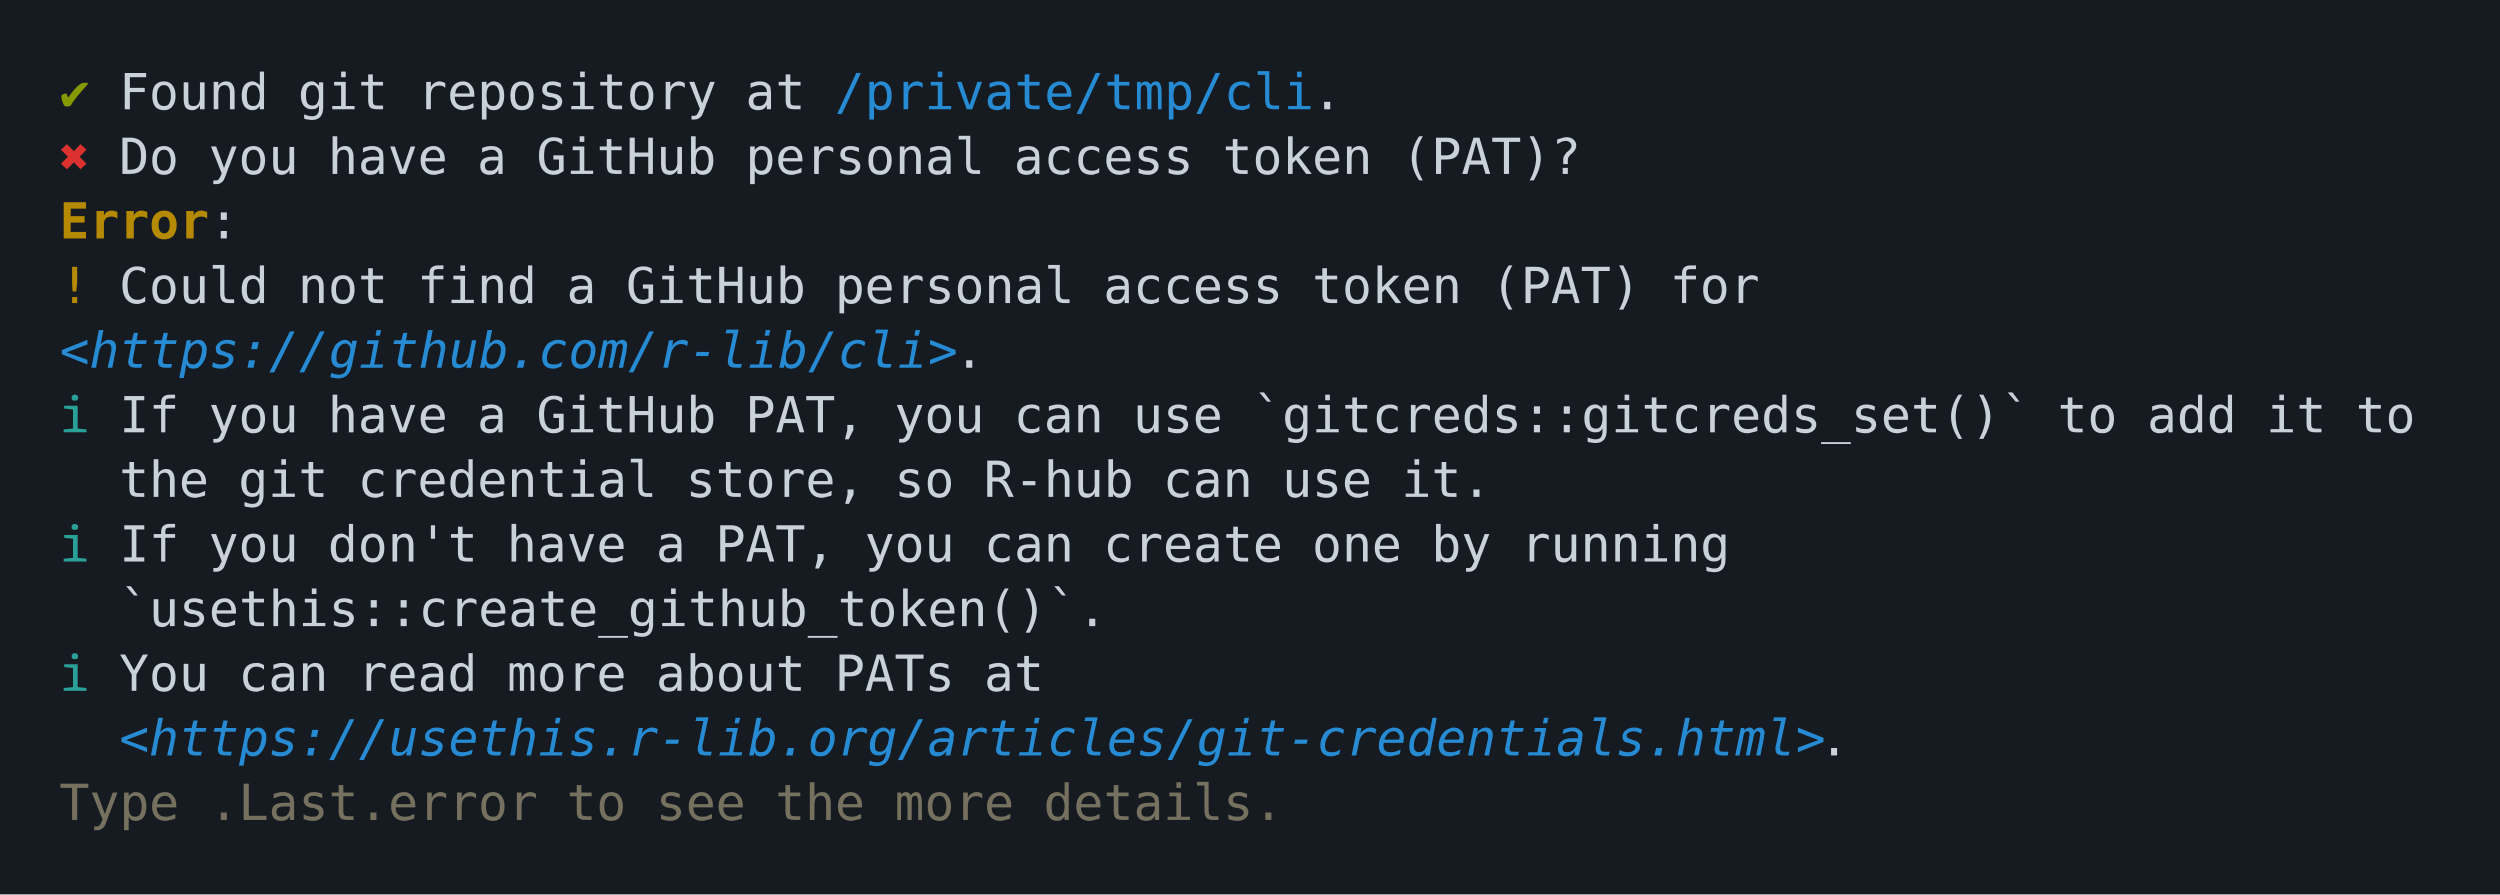
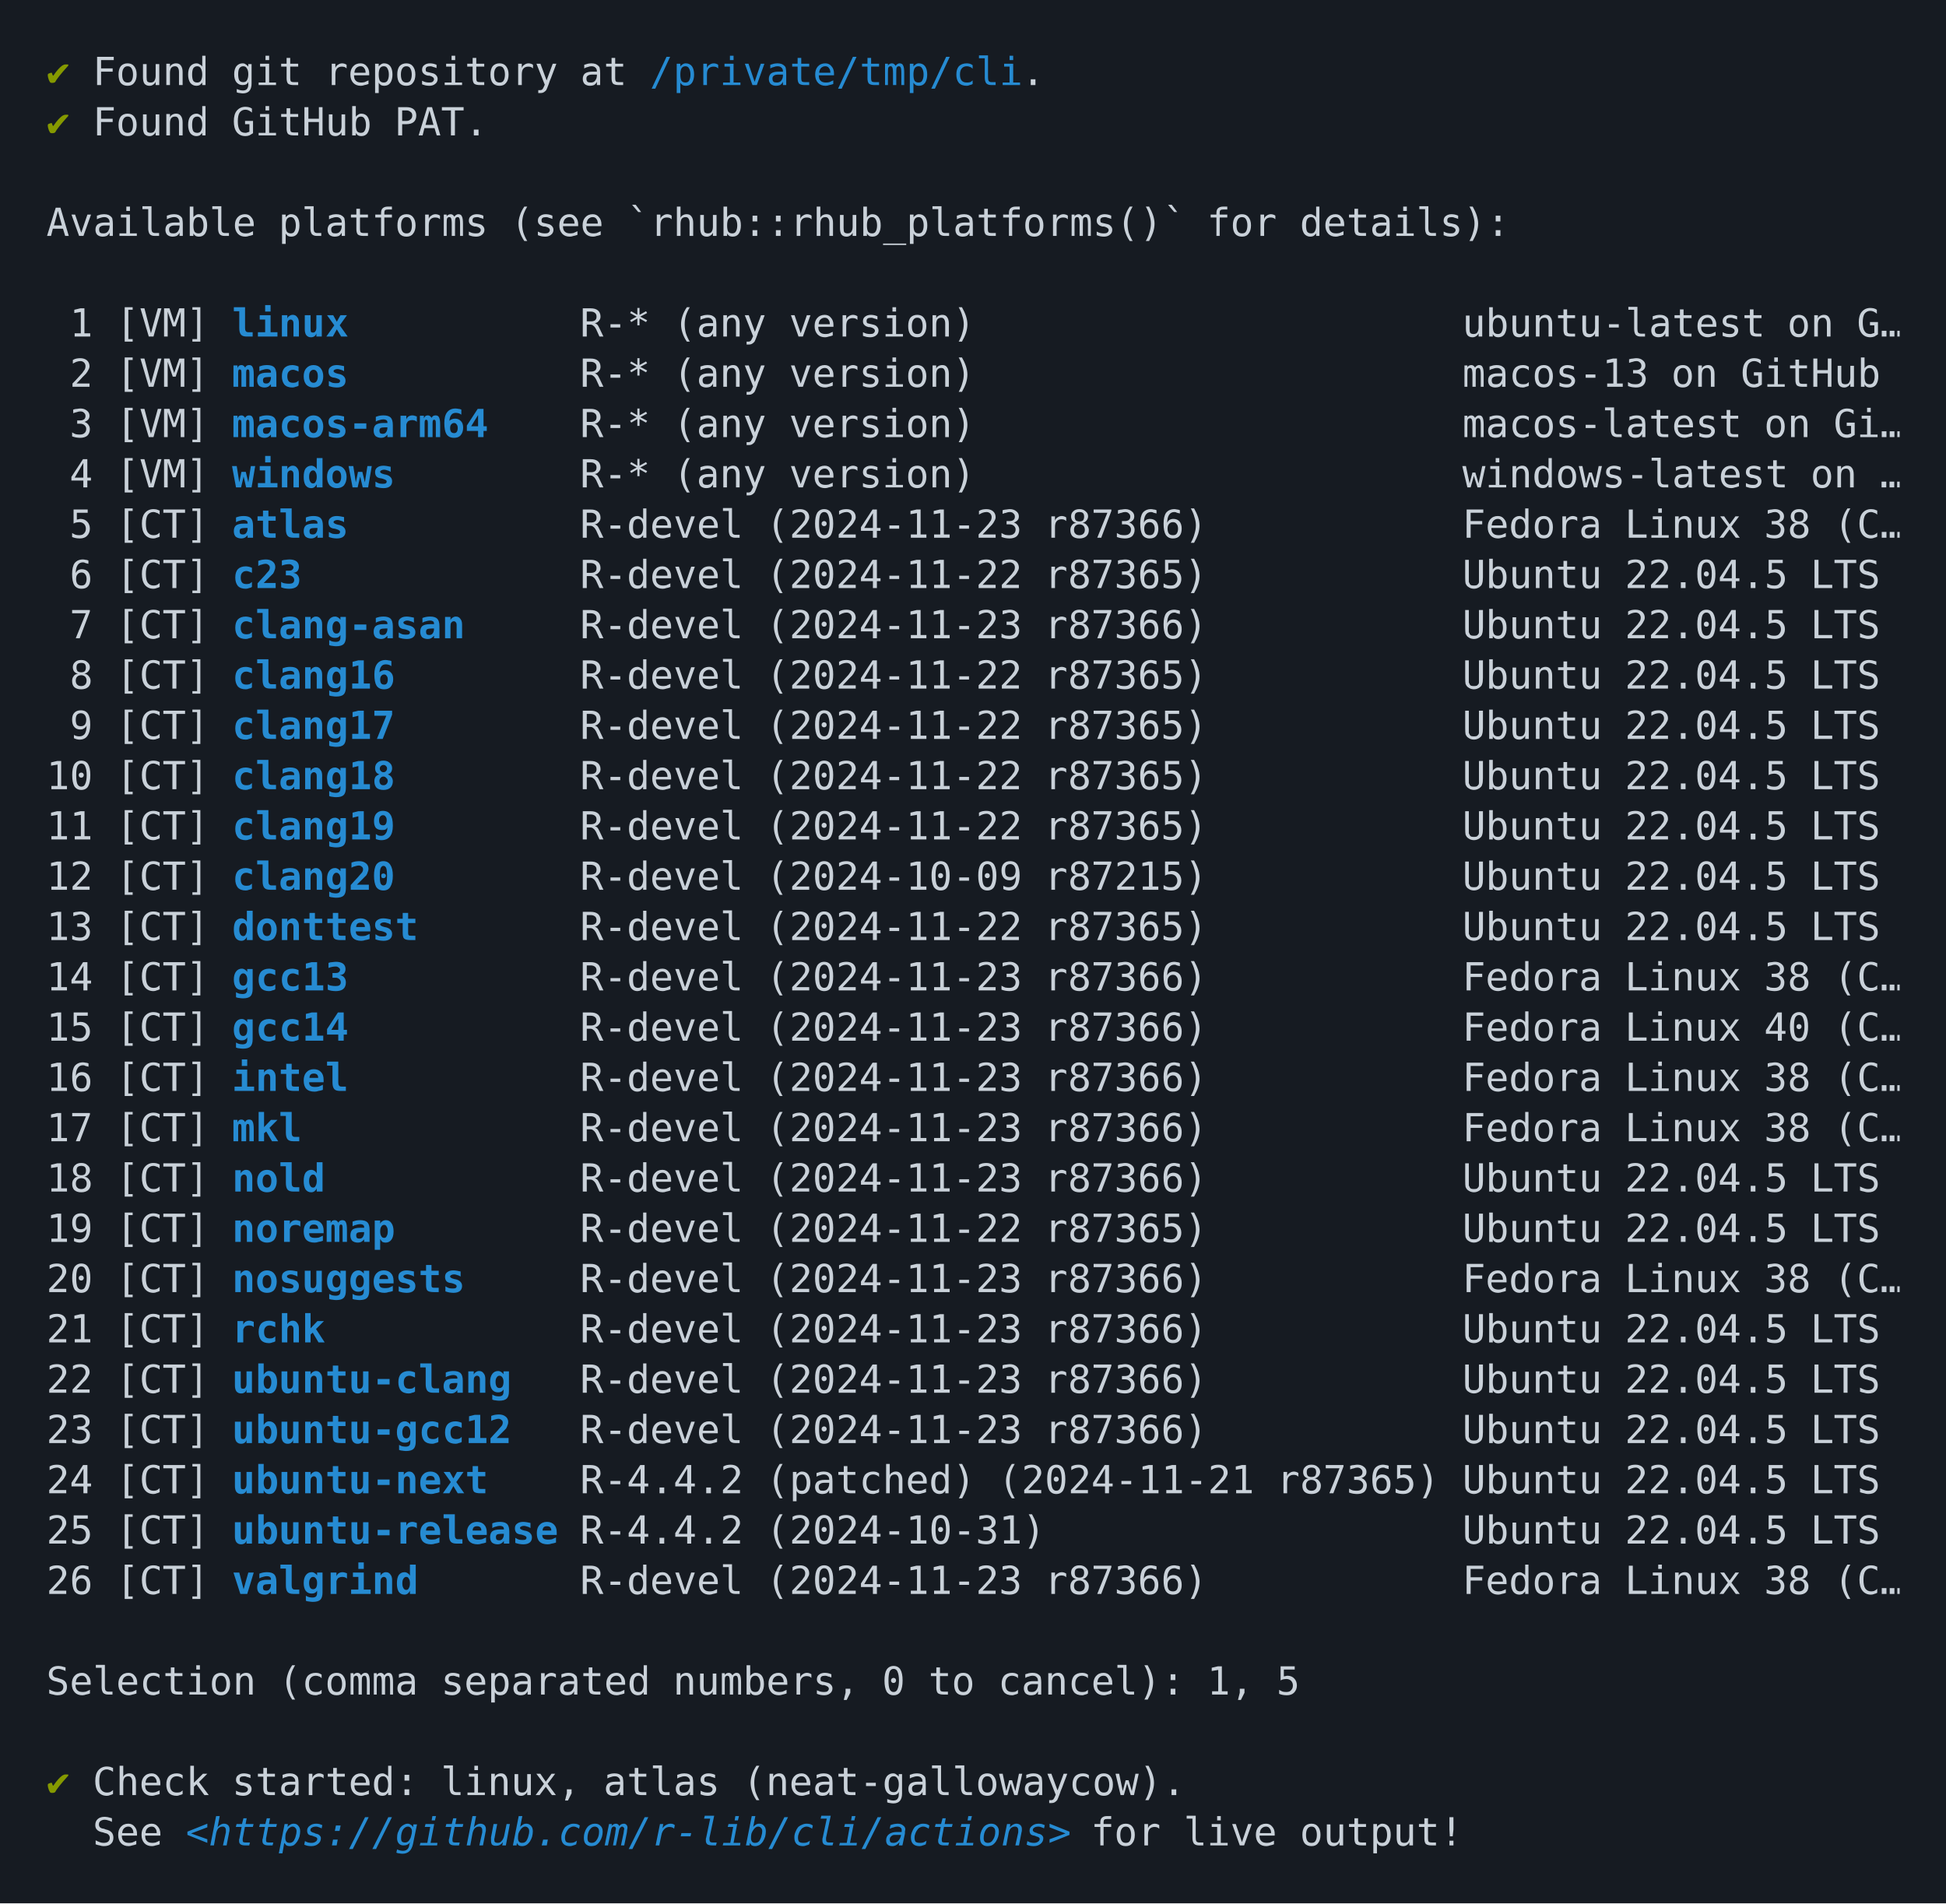
- <svg xmlns="http://www.w3.org/2000/svg" xmlns:xlink="http://www.w3.org/1999/xlink" width="840" height="300.52">
-   <rect width="840" height="300.52" rx="0" ry="0" class="a" />
-   <svg height="260.52" viewBox="0 0 80 26.052" width="800" x="20" y="20">
-     <style>.a{fill:rgb(22,27,34)}.b{font-family:'Fira Code',Monaco,Consolas,Menlo,'Bitstream Vera Sans Mono','Powerline Symbols',monospace}.c{fill:transparent}.d{fill:rgb(133,153,0);white-space:pre}.e{fill:rgb(201,209,217);white-space:pre}.f{fill:rgb(38,139,210);white-space:pre}.g{fill:rgb(220,50,47);white-space:pre}.h{fill:rgb(181,137,0);font-weight:bold;white-space:pre}.i{fill:rgb(181,137,0);white-space:pre}.j{fill:rgb(38,139,210);font-style:italic;white-space:pre}.k{fill:rgb(42,161,152);white-space:pre}.l{fill:rgb(117,113,94);white-space:pre}</style>
+ <svg xmlns="http://www.w3.org/2000/svg" xmlns:xlink="http://www.w3.org/1999/xlink" width="840" height="821.56">
+   <rect width="840" height="821.56" rx="0" ry="0" class="a" />
+   <svg height="781.56" viewBox="0 0 80 78.156" width="800" x="20" y="20">
+     <style>.a{fill:rgb(22,27,34)}.b{font-family:'Fira Code',Monaco,Consolas,Menlo,'Bitstream Vera Sans Mono','Powerline Symbols',monospace}.c{fill:transparent}.d{fill:rgb(133,153,0);white-space:pre}.e{fill:rgb(201,209,217);white-space:pre}.f{fill:rgb(38,139,210);white-space:pre}.g{fill:rgb(38,139,210);font-weight:bold;white-space:pre}.h{fill:rgb(38,139,210);font-style:italic;white-space:pre}</style>
    <g font-family="'Fira Code',Monaco,Consolas,Menlo,'Bitstream Vera Sans Mono','Powerline Symbols',monospace" font-size="1.67" class="b">
      <defs>
        <symbol id="a">
-           <rect height="12" width="80" x="0" y="0" class="c" />
+           <rect height="36" width="80" x="0" y="0" class="c" />
        </symbol>
      </defs>
-       <rect height="26.052" width="80" class="a" />
+       <rect height="78.156" width="80" class="a" />
      <svg x="0" y="0" width="80">
        <svg x="0">
          <use xlink:href="#a" />
          <text font-size="1.67" x="0" y="1.67" class="d">✔</text>
          <text font-size="1.67" x="2.004" y="1.67" class="e">Found</text>
          <text font-size="1.67" x="8.016" y="1.67" class="e">git</text>
          <text font-size="1.67" x="12.024" y="1.67" class="e">repository</text>
          <text font-size="1.67" x="23.046" y="1.67" class="e">at</text>
          <text font-size="1.67" x="26.052" y="1.67" class="f">/private/tmp/cli</text>
          <text font-size="1.67" x="42.084" y="1.67" class="e">.</text>
-           <text font-size="1.67" x="0" y="3.841" class="g">✖</text>
-           <text font-size="1.67" x="2.004" y="3.841" class="e">Do</text>
-           <text font-size="1.67" x="5.01" y="3.841" class="e">you</text>
-           <text font-size="1.67" x="9.018" y="3.841" class="e">have</text>
-           <text font-size="1.67" x="14.028" y="3.841" class="e">a</text>
-           <text font-size="1.67" x="16.032" y="3.841" class="e">GitHub</text>
-           <text font-size="1.67" x="23.046" y="3.841" class="e">personal</text>
-           <text font-size="1.67" x="32.064" y="3.841" class="e">access</text>
-           <text font-size="1.67" x="39.078" y="3.841" class="e">token</text>
-           <text font-size="1.67" x="45.09" y="3.841" class="e">(PAT)?</text>
-           <text font-size="1.67" x="0" y="6.012" class="h">Error</text>
-           <text font-size="1.67" x="5.01" y="6.012" class="e">:</text>
-           <text font-size="1.67" x="0" y="8.183" class="i">!</text>
-           <text font-size="1.67" x="2.004" y="8.183" class="e">Could</text>
-           <text font-size="1.67" x="8.016" y="8.183" class="e">not</text>
-           <text font-size="1.67" x="12.024" y="8.183" class="e">find</text>
-           <text font-size="1.67" x="17.034" y="8.183" class="e">a</text>
-           <text font-size="1.67" x="19.038" y="8.183" class="e">GitHub</text>
-           <text font-size="1.67" x="26.052" y="8.183" class="e">personal</text>
-           <text font-size="1.67" x="35.07" y="8.183" class="e">access</text>
-           <text font-size="1.67" x="42.084" y="8.183" class="e">token</text>
-           <text font-size="1.67" x="48.096" y="8.183" class="e">(PAT)</text>
-           <text font-size="1.67" x="54.108" y="8.183" class="e">for</text>
-           <text font-size="1.67" x="0" y="10.354" class="j">&lt;https://github.com/r-lib/cli&gt;</text>
-           <text font-size="1.67" x="30.06" y="10.354" class="e">.</text>
-           <text font-size="1.67" x="0" y="12.525" class="k">ℹ</text>
-           <text font-size="1.67" x="2.004" y="12.525" class="e">If</text>
-           <text font-size="1.67" x="5.01" y="12.525" class="e">you</text>
-           <text font-size="1.67" x="9.018" y="12.525" class="e">have</text>
-           <text font-size="1.67" x="14.028" y="12.525" class="e">a</text>
-           <text font-size="1.67" x="16.032" y="12.525" class="e">GitHub</text>
-           <text font-size="1.67" x="23.046" y="12.525" class="e">PAT,</text>
-           <text font-size="1.67" x="28.056" y="12.525" class="e">you</text>
-           <text font-size="1.67" x="32.064" y="12.525" class="e">can</text>
-           <text font-size="1.67" x="36.072" y="12.525" class="e">use</text>
-           <text font-size="1.67" x="40.08" y="12.525" class="e">`gitcreds::gitcreds_set()`</text>
-           <text font-size="1.67" x="67.134" y="12.525" class="e">to</text>
-           <text font-size="1.67" x="70.14" y="12.525" class="e">add</text>
-           <text font-size="1.67" x="74.148" y="12.525" class="e">it</text>
-           <text font-size="1.67" x="77.154" y="12.525" class="e">to</text>
-           <text font-size="1.67" x="2.004" y="14.696" class="e">the</text>
-           <text font-size="1.67" x="6.012" y="14.696" class="e">git</text>
-           <text font-size="1.67" x="10.02" y="14.696" class="e">credential</text>
-           <text font-size="1.67" x="21.042" y="14.696" class="e">store,</text>
-           <text font-size="1.67" x="28.056" y="14.696" class="e">so</text>
-           <text font-size="1.67" x="31.062" y="14.696" class="e">R-hub</text>
-           <text font-size="1.67" x="37.074" y="14.696" class="e">can</text>
-           <text font-size="1.67" x="41.082" y="14.696" class="e">use</text>
-           <text font-size="1.67" x="45.09" y="14.696" class="e">it.</text>
-           <text font-size="1.67" x="0" y="16.867" class="k">ℹ</text>
-           <text font-size="1.67" x="2.004" y="16.867" class="e">If</text>
-           <text font-size="1.67" x="5.01" y="16.867" class="e">you</text>
-           <text font-size="1.67" x="9.018" y="16.867" class="e">don't</text>
-           <text font-size="1.67" x="15.03" y="16.867" class="e">have</text>
-           <text font-size="1.67" x="20.04" y="16.867" class="e">a</text>
-           <text font-size="1.67" x="22.044" y="16.867" class="e">PAT,</text>
-           <text font-size="1.67" x="27.054" y="16.867" class="e">you</text>
-           <text font-size="1.67" x="31.062" y="16.867" class="e">can</text>
-           <text font-size="1.67" x="35.07" y="16.867" class="e">create</text>
-           <text font-size="1.67" x="42.084" y="16.867" class="e">one</text>
-           <text font-size="1.67" x="46.092" y="16.867" class="e">by</text>
-           <text font-size="1.67" x="49.098" y="16.867" class="e">running</text>
-           <text font-size="1.67" x="2.004" y="19.038" class="e">`usethis::create_github_token()`.</text>
-           <text font-size="1.67" x="0" y="21.209" class="k">ℹ</text>
-           <text font-size="1.67" x="2.004" y="21.209" class="e">You</text>
-           <text font-size="1.67" x="6.012" y="21.209" class="e">can</text>
-           <text font-size="1.67" x="10.02" y="21.209" class="e">read</text>
-           <text font-size="1.67" x="15.03" y="21.209" class="e">more</text>
-           <text font-size="1.67" x="20.04" y="21.209" class="e">about</text>
-           <text font-size="1.67" x="26.052" y="21.209" class="e">PATs</text>
-           <text font-size="1.67" x="31.062" y="21.209" class="e">at</text>
-           <text font-size="1.67" x="2.004" y="23.38" class="j">&lt;https://usethis.r-lib.org/articles/git-credentials.html&gt;</text>
-           <text font-size="1.67" x="59.118" y="23.38" class="e">.</text>
-           <text font-size="1.67" x="0" y="25.551" class="l">Type</text>
-           <text font-size="1.67" x="5.01" y="25.551" class="l">.Last.error</text>
-           <text font-size="1.67" x="17.034" y="25.551" class="l">to</text>
-           <text font-size="1.67" x="20.04" y="25.551" class="l">see</text>
-           <text font-size="1.67" x="24.048" y="25.551" class="l">the</text>
-           <text font-size="1.67" x="28.056" y="25.551" class="l">more</text>
-           <text font-size="1.67" x="33.066" y="25.551" class="l">details.</text>
+           <text font-size="1.67" x="0" y="3.841" class="d">✔</text>
+           <text font-size="1.67" x="2.004" y="3.841" class="e">Found</text>
+           <text font-size="1.67" x="8.016" y="3.841" class="e">GitHub</text>
+           <text font-size="1.67" x="15.03" y="3.841" class="e">PAT.</text>
+           <text font-size="1.67" x="0" y="8.183" class="e">Available</text>
+           <text font-size="1.67" x="10.02" y="8.183" class="e">platforms</text>
+           <text font-size="1.67" x="20.04" y="8.183" class="e">(see</text>
+           <text font-size="1.67" x="25.05" y="8.183" class="e">`rhub::rhub_platforms()`</text>
+           <text font-size="1.67" x="50.1" y="8.183" class="e">for</text>
+           <text font-size="1.67" x="54.108" y="8.183" class="e">details):</text>
+           <text font-size="1.67" x="1.002" y="12.525" class="e">1</text>
+           <text font-size="1.67" x="3.006" y="12.525" class="e">[VM]</text>
+           <text font-size="1.67" x="8.016" y="12.525" class="g">linux</text>
+           <text font-size="1.67" x="23.046" y="12.525" class="e">R-*</text>
+           <text font-size="1.67" x="27.054" y="12.525" class="e">(any</text>
+           <text font-size="1.67" x="32.064" y="12.525" class="e">version)</text>
+           <text font-size="1.67" x="61.122" y="12.525" class="e">ubuntu-latest</text>
+           <text font-size="1.67" x="75.15" y="12.525" class="e">on</text>
+           <text font-size="1.67" x="78.156" y="12.525" class="e">G…</text>
+           <text font-size="1.67" x="1.002" y="14.696" class="e">2</text>
+           <text font-size="1.67" x="3.006" y="14.696" class="e">[VM]</text>
+           <text font-size="1.67" x="8.016" y="14.696" class="g">macos</text>
+           <text font-size="1.67" x="23.046" y="14.696" class="e">R-*</text>
+           <text font-size="1.67" x="27.054" y="14.696" class="e">(any</text>
+           <text font-size="1.67" x="32.064" y="14.696" class="e">version)</text>
+           <text font-size="1.67" x="61.122" y="14.696" class="e">macos-13</text>
+           <text font-size="1.67" x="70.14" y="14.696" class="e">on</text>
+           <text font-size="1.67" x="73.146" y="14.696" class="e">GitHub</text>
+           <text font-size="1.67" x="1.002" y="16.867" class="e">3</text>
+           <text font-size="1.67" x="3.006" y="16.867" class="e">[VM]</text>
+           <text font-size="1.67" x="8.016" y="16.867" class="g">macos-arm64</text>
+           <text font-size="1.67" x="23.046" y="16.867" class="e">R-*</text>
+           <text font-size="1.67" x="27.054" y="16.867" class="e">(any</text>
+           <text font-size="1.67" x="32.064" y="16.867" class="e">version)</text>
+           <text font-size="1.67" x="61.122" y="16.867" class="e">macos-latest</text>
+           <text font-size="1.67" x="74.148" y="16.867" class="e">on</text>
+           <text font-size="1.67" x="77.154" y="16.867" class="e">Gi…</text>
+           <text font-size="1.67" x="1.002" y="19.038" class="e">4</text>
+           <text font-size="1.67" x="3.006" y="19.038" class="e">[VM]</text>
+           <text font-size="1.67" x="8.016" y="19.038" class="g">windows</text>
+           <text font-size="1.67" x="23.046" y="19.038" class="e">R-*</text>
+           <text font-size="1.67" x="27.054" y="19.038" class="e">(any</text>
+           <text font-size="1.67" x="32.064" y="19.038" class="e">version)</text>
+           <text font-size="1.67" x="61.122" y="19.038" class="e">windows-latest</text>
+           <text font-size="1.67" x="76.152" y="19.038" class="e">on</text>
+           <text font-size="1.67" x="79.158" y="19.038" class="e">…</text>
+           <text font-size="1.67" x="1.002" y="21.209" class="e">5</text>
+           <text font-size="1.67" x="3.006" y="21.209" class="e">[CT]</text>
+           <text font-size="1.67" x="8.016" y="21.209" class="g">atlas</text>
+           <text font-size="1.67" x="23.046" y="21.209" class="e">R-devel</text>
+           <text font-size="1.67" x="31.062" y="21.209" class="e">(2024-11-23</text>
+           <text font-size="1.67" x="43.086" y="21.209" class="e">r87366)</text>
+           <text font-size="1.67" x="61.122" y="21.209" class="e">Fedora</text>
+           <text font-size="1.67" x="68.136" y="21.209" class="e">Linux</text>
+           <text font-size="1.67" x="74.148" y="21.209" class="e">38</text>
+           <text font-size="1.67" x="77.154" y="21.209" class="e">(C…</text>
+           <text font-size="1.67" x="1.002" y="23.38" class="e">6</text>
+           <text font-size="1.67" x="3.006" y="23.38" class="e">[CT]</text>
+           <text font-size="1.67" x="8.016" y="23.38" class="g">c23</text>
+           <text font-size="1.67" x="23.046" y="23.38" class="e">R-devel</text>
+           <text font-size="1.67" x="31.062" y="23.38" class="e">(2024-11-22</text>
+           <text font-size="1.67" x="43.086" y="23.38" class="e">r87365)</text>
+           <text font-size="1.67" x="61.122" y="23.38" class="e">Ubuntu</text>
+           <text font-size="1.67" x="68.136" y="23.38" class="e">22.04.5</text>
+           <text font-size="1.67" x="76.152" y="23.38" class="e">LTS</text>
+           <text font-size="1.67" x="1.002" y="25.551" class="e">7</text>
+           <text font-size="1.67" x="3.006" y="25.551" class="e">[CT]</text>
+           <text font-size="1.67" x="8.016" y="25.551" class="g">clang-asan</text>
+           <text font-size="1.67" x="23.046" y="25.551" class="e">R-devel</text>
+           <text font-size="1.67" x="31.062" y="25.551" class="e">(2024-11-23</text>
+           <text font-size="1.67" x="43.086" y="25.551" class="e">r87366)</text>
+           <text font-size="1.67" x="61.122" y="25.551" class="e">Ubuntu</text>
+           <text font-size="1.67" x="68.136" y="25.551" class="e">22.04.5</text>
+           <text font-size="1.67" x="76.152" y="25.551" class="e">LTS</text>
+           <text font-size="1.67" x="1.002" y="27.722" class="e">8</text>
+           <text font-size="1.67" x="3.006" y="27.722" class="e">[CT]</text>
+           <text font-size="1.67" x="8.016" y="27.722" class="g">clang16</text>
+           <text font-size="1.67" x="23.046" y="27.722" class="e">R-devel</text>
+           <text font-size="1.67" x="31.062" y="27.722" class="e">(2024-11-22</text>
+           <text font-size="1.67" x="43.086" y="27.722" class="e">r87365)</text>
+           <text font-size="1.67" x="61.122" y="27.722" class="e">Ubuntu</text>
+           <text font-size="1.67" x="68.136" y="27.722" class="e">22.04.5</text>
+           <text font-size="1.67" x="76.152" y="27.722" class="e">LTS</text>
+           <text font-size="1.67" x="1.002" y="29.893" class="e">9</text>
+           <text font-size="1.67" x="3.006" y="29.893" class="e">[CT]</text>
+           <text font-size="1.67" x="8.016" y="29.893" class="g">clang17</text>
+           <text font-size="1.67" x="23.046" y="29.893" class="e">R-devel</text>
+           <text font-size="1.67" x="31.062" y="29.893" class="e">(2024-11-22</text>
+           <text font-size="1.67" x="43.086" y="29.893" class="e">r87365)</text>
+           <text font-size="1.67" x="61.122" y="29.893" class="e">Ubuntu</text>
+           <text font-size="1.67" x="68.136" y="29.893" class="e">22.04.5</text>
+           <text font-size="1.67" x="76.152" y="29.893" class="e">LTS</text>
+           <text font-size="1.67" x="0" y="32.064" class="e">10</text>
+           <text font-size="1.67" x="3.006" y="32.064" class="e">[CT]</text>
+           <text font-size="1.67" x="8.016" y="32.064" class="g">clang18</text>
+           <text font-size="1.67" x="23.046" y="32.064" class="e">R-devel</text>
+           <text font-size="1.67" x="31.062" y="32.064" class="e">(2024-11-22</text>
+           <text font-size="1.67" x="43.086" y="32.064" class="e">r87365)</text>
+           <text font-size="1.67" x="61.122" y="32.064" class="e">Ubuntu</text>
+           <text font-size="1.67" x="68.136" y="32.064" class="e">22.04.5</text>
+           <text font-size="1.67" x="76.152" y="32.064" class="e">LTS</text>
+           <text font-size="1.67" x="0" y="34.235" class="e">11</text>
+           <text font-size="1.67" x="3.006" y="34.235" class="e">[CT]</text>
+           <text font-size="1.67" x="8.016" y="34.235" class="g">clang19</text>
+           <text font-size="1.67" x="23.046" y="34.235" class="e">R-devel</text>
+           <text font-size="1.67" x="31.062" y="34.235" class="e">(2024-11-22</text>
+           <text font-size="1.67" x="43.086" y="34.235" class="e">r87365)</text>
+           <text font-size="1.67" x="61.122" y="34.235" class="e">Ubuntu</text>
+           <text font-size="1.67" x="68.136" y="34.235" class="e">22.04.5</text>
+           <text font-size="1.67" x="76.152" y="34.235" class="e">LTS</text>
+           <text font-size="1.67" x="0" y="36.406" class="e">12</text>
+           <text font-size="1.67" x="3.006" y="36.406" class="e">[CT]</text>
+           <text font-size="1.67" x="8.016" y="36.406" class="g">clang20</text>
+           <text font-size="1.67" x="23.046" y="36.406" class="e">R-devel</text>
+           <text font-size="1.67" x="31.062" y="36.406" class="e">(2024-10-09</text>
+           <text font-size="1.67" x="43.086" y="36.406" class="e">r87215)</text>
+           <text font-size="1.67" x="61.122" y="36.406" class="e">Ubuntu</text>
+           <text font-size="1.67" x="68.136" y="36.406" class="e">22.04.5</text>
+           <text font-size="1.67" x="76.152" y="36.406" class="e">LTS</text>
+           <text font-size="1.67" x="0" y="38.577" class="e">13</text>
+           <text font-size="1.67" x="3.006" y="38.577" class="e">[CT]</text>
+           <text font-size="1.67" x="8.016" y="38.577" class="g">donttest</text>
+           <text font-size="1.67" x="23.046" y="38.577" class="e">R-devel</text>
+           <text font-size="1.67" x="31.062" y="38.577" class="e">(2024-11-22</text>
+           <text font-size="1.67" x="43.086" y="38.577" class="e">r87365)</text>
+           <text font-size="1.67" x="61.122" y="38.577" class="e">Ubuntu</text>
+           <text font-size="1.67" x="68.136" y="38.577" class="e">22.04.5</text>
+           <text font-size="1.67" x="76.152" y="38.577" class="e">LTS</text>
+           <text font-size="1.67" x="0" y="40.748" class="e">14</text>
+           <text font-size="1.67" x="3.006" y="40.748" class="e">[CT]</text>
+           <text font-size="1.67" x="8.016" y="40.748" class="g">gcc13</text>
+           <text font-size="1.67" x="23.046" y="40.748" class="e">R-devel</text>
+           <text font-size="1.67" x="31.062" y="40.748" class="e">(2024-11-23</text>
+           <text font-size="1.67" x="43.086" y="40.748" class="e">r87366)</text>
+           <text font-size="1.67" x="61.122" y="40.748" class="e">Fedora</text>
+           <text font-size="1.67" x="68.136" y="40.748" class="e">Linux</text>
+           <text font-size="1.67" x="74.148" y="40.748" class="e">38</text>
+           <text font-size="1.67" x="77.154" y="40.748" class="e">(C…</text>
+           <text font-size="1.67" x="0" y="42.919" class="e">15</text>
+           <text font-size="1.67" x="3.006" y="42.919" class="e">[CT]</text>
+           <text font-size="1.67" x="8.016" y="42.919" class="g">gcc14</text>
+           <text font-size="1.67" x="23.046" y="42.919" class="e">R-devel</text>
+           <text font-size="1.67" x="31.062" y="42.919" class="e">(2024-11-23</text>
+           <text font-size="1.67" x="43.086" y="42.919" class="e">r87366)</text>
+           <text font-size="1.67" x="61.122" y="42.919" class="e">Fedora</text>
+           <text font-size="1.67" x="68.136" y="42.919" class="e">Linux</text>
+           <text font-size="1.67" x="74.148" y="42.919" class="e">40</text>
+           <text font-size="1.67" x="77.154" y="42.919" class="e">(C…</text>
+           <text font-size="1.67" x="0" y="45.09" class="e">16</text>
+           <text font-size="1.67" x="3.006" y="45.09" class="e">[CT]</text>
+           <text font-size="1.67" x="8.016" y="45.09" class="g">intel</text>
+           <text font-size="1.67" x="23.046" y="45.09" class="e">R-devel</text>
+           <text font-size="1.67" x="31.062" y="45.09" class="e">(2024-11-23</text>
+           <text font-size="1.67" x="43.086" y="45.09" class="e">r87366)</text>
+           <text font-size="1.67" x="61.122" y="45.09" class="e">Fedora</text>
+           <text font-size="1.67" x="68.136" y="45.09" class="e">Linux</text>
+           <text font-size="1.67" x="74.148" y="45.09" class="e">38</text>
+           <text font-size="1.67" x="77.154" y="45.09" class="e">(C…</text>
+           <text font-size="1.67" x="0" y="47.261" class="e">17</text>
+           <text font-size="1.67" x="3.006" y="47.261" class="e">[CT]</text>
+           <text font-size="1.67" x="8.016" y="47.261" class="g">mkl</text>
+           <text font-size="1.67" x="23.046" y="47.261" class="e">R-devel</text>
+           <text font-size="1.67" x="31.062" y="47.261" class="e">(2024-11-23</text>
+           <text font-size="1.67" x="43.086" y="47.261" class="e">r87366)</text>
+           <text font-size="1.67" x="61.122" y="47.261" class="e">Fedora</text>
+           <text font-size="1.67" x="68.136" y="47.261" class="e">Linux</text>
+           <text font-size="1.67" x="74.148" y="47.261" class="e">38</text>
+           <text font-size="1.67" x="77.154" y="47.261" class="e">(C…</text>
+           <text font-size="1.67" x="0" y="49.432" class="e">18</text>
+           <text font-size="1.67" x="3.006" y="49.432" class="e">[CT]</text>
+           <text font-size="1.67" x="8.016" y="49.432" class="g">nold</text>
+           <text font-size="1.67" x="23.046" y="49.432" class="e">R-devel</text>
+           <text font-size="1.67" x="31.062" y="49.432" class="e">(2024-11-23</text>
+           <text font-size="1.67" x="43.086" y="49.432" class="e">r87366)</text>
+           <text font-size="1.67" x="61.122" y="49.432" class="e">Ubuntu</text>
+           <text font-size="1.67" x="68.136" y="49.432" class="e">22.04.5</text>
+           <text font-size="1.67" x="76.152" y="49.432" class="e">LTS</text>
+           <text font-size="1.67" x="0" y="51.603" class="e">19</text>
+           <text font-size="1.67" x="3.006" y="51.603" class="e">[CT]</text>
+           <text font-size="1.67" x="8.016" y="51.603" class="g">noremap</text>
+           <text font-size="1.67" x="23.046" y="51.603" class="e">R-devel</text>
+           <text font-size="1.67" x="31.062" y="51.603" class="e">(2024-11-22</text>
+           <text font-size="1.67" x="43.086" y="51.603" class="e">r87365)</text>
+           <text font-size="1.67" x="61.122" y="51.603" class="e">Ubuntu</text>
+           <text font-size="1.67" x="68.136" y="51.603" class="e">22.04.5</text>
+           <text font-size="1.67" x="76.152" y="51.603" class="e">LTS</text>
+           <text font-size="1.67" x="0" y="53.774" class="e">20</text>
+           <text font-size="1.67" x="3.006" y="53.774" class="e">[CT]</text>
+           <text font-size="1.67" x="8.016" y="53.774" class="g">nosuggests</text>
+           <text font-size="1.67" x="23.046" y="53.774" class="e">R-devel</text>
+           <text font-size="1.67" x="31.062" y="53.774" class="e">(2024-11-23</text>
+           <text font-size="1.67" x="43.086" y="53.774" class="e">r87366)</text>
+           <text font-size="1.67" x="61.122" y="53.774" class="e">Fedora</text>
+           <text font-size="1.67" x="68.136" y="53.774" class="e">Linux</text>
+           <text font-size="1.67" x="74.148" y="53.774" class="e">38</text>
+           <text font-size="1.67" x="77.154" y="53.774" class="e">(C…</text>
+           <text font-size="1.67" x="0" y="55.945" class="e">21</text>
+           <text font-size="1.67" x="3.006" y="55.945" class="e">[CT]</text>
+           <text font-size="1.67" x="8.016" y="55.945" class="g">rchk</text>
+           <text font-size="1.67" x="23.046" y="55.945" class="e">R-devel</text>
+           <text font-size="1.67" x="31.062" y="55.945" class="e">(2024-11-23</text>
+           <text font-size="1.67" x="43.086" y="55.945" class="e">r87366)</text>
+           <text font-size="1.67" x="61.122" y="55.945" class="e">Ubuntu</text>
+           <text font-size="1.67" x="68.136" y="55.945" class="e">22.04.5</text>
+           <text font-size="1.67" x="76.152" y="55.945" class="e">LTS</text>
+           <text font-size="1.67" x="0" y="58.116" class="e">22</text>
+           <text font-size="1.67" x="3.006" y="58.116" class="e">[CT]</text>
+           <text font-size="1.67" x="8.016" y="58.116" class="g">ubuntu-clang</text>
+           <text font-size="1.67" x="23.046" y="58.116" class="e">R-devel</text>
+           <text font-size="1.67" x="31.062" y="58.116" class="e">(2024-11-23</text>
+           <text font-size="1.67" x="43.086" y="58.116" class="e">r87366)</text>
+           <text font-size="1.67" x="61.122" y="58.116" class="e">Ubuntu</text>
+           <text font-size="1.67" x="68.136" y="58.116" class="e">22.04.5</text>
+           <text font-size="1.67" x="76.152" y="58.116" class="e">LTS</text>
+           <text font-size="1.67" x="0" y="60.287" class="e">23</text>
+           <text font-size="1.67" x="3.006" y="60.287" class="e">[CT]</text>
+           <text font-size="1.67" x="8.016" y="60.287" class="g">ubuntu-gcc12</text>
+           <text font-size="1.67" x="23.046" y="60.287" class="e">R-devel</text>
+           <text font-size="1.67" x="31.062" y="60.287" class="e">(2024-11-23</text>
+           <text font-size="1.67" x="43.086" y="60.287" class="e">r87366)</text>
+           <text font-size="1.67" x="61.122" y="60.287" class="e">Ubuntu</text>
+           <text font-size="1.67" x="68.136" y="60.287" class="e">22.04.5</text>
+           <text font-size="1.67" x="76.152" y="60.287" class="e">LTS</text>
+           <text font-size="1.67" x="0" y="62.458" class="e">24</text>
+           <text font-size="1.67" x="3.006" y="62.458" class="e">[CT]</text>
+           <text font-size="1.67" x="8.016" y="62.458" class="g">ubuntu-next</text>
+           <text font-size="1.67" x="23.046" y="62.458" class="e">R-4.4.2</text>
+           <text font-size="1.67" x="31.062" y="62.458" class="e">(patched)</text>
+           <text font-size="1.67" x="41.082" y="62.458" class="e">(2024-11-21</text>
+           <text font-size="1.67" x="53.106" y="62.458" class="e">r87365)</text>
+           <text font-size="1.67" x="61.122" y="62.458" class="e">Ubuntu</text>
+           <text font-size="1.67" x="68.136" y="62.458" class="e">22.04.5</text>
+           <text font-size="1.67" x="76.152" y="62.458" class="e">LTS</text>
+           <text font-size="1.67" x="0" y="64.629" class="e">25</text>
+           <text font-size="1.67" x="3.006" y="64.629" class="e">[CT]</text>
+           <text font-size="1.67" x="8.016" y="64.629" class="g">ubuntu-release</text>
+           <text font-size="1.67" x="23.046" y="64.629" class="e">R-4.4.2</text>
+           <text font-size="1.67" x="31.062" y="64.629" class="e">(2024-10-31)</text>
+           <text font-size="1.67" x="61.122" y="64.629" class="e">Ubuntu</text>
+           <text font-size="1.67" x="68.136" y="64.629" class="e">22.04.5</text>
+           <text font-size="1.67" x="76.152" y="64.629" class="e">LTS</text>
+           <text font-size="1.67" x="0" y="66.8" class="e">26</text>
+           <text font-size="1.67" x="3.006" y="66.8" class="e">[CT]</text>
+           <text font-size="1.67" x="8.016" y="66.8" class="g">valgrind</text>
+           <text font-size="1.67" x="23.046" y="66.8" class="e">R-devel</text>
+           <text font-size="1.67" x="31.062" y="66.8" class="e">(2024-11-23</text>
+           <text font-size="1.67" x="43.086" y="66.8" class="e">r87366)</text>
+           <text font-size="1.67" x="61.122" y="66.8" class="e">Fedora</text>
+           <text font-size="1.67" x="68.136" y="66.8" class="e">Linux</text>
+           <text font-size="1.67" x="74.148" y="66.8" class="e">38</text>
+           <text font-size="1.67" x="77.154" y="66.8" class="e">(C…</text>
+           <text font-size="1.67" x="0" y="71.142" class="e">Selection</text>
+           <text font-size="1.67" x="10.02" y="71.142" class="e">(comma</text>
+           <text font-size="1.67" x="17.034" y="71.142" class="e">separated</text>
+           <text font-size="1.67" x="27.054" y="71.142" class="e">numbers,</text>
+           <text font-size="1.67" x="36.072" y="71.142" class="e">0</text>
+           <text font-size="1.67" x="38.076" y="71.142" class="e">to</text>
+           <text font-size="1.67" x="41.082" y="71.142" class="e">cancel):</text>
+           <text font-size="1.67" x="50.1" y="71.142" class="e">1,</text>
+           <text font-size="1.67" x="53.106" y="71.142" class="e">5</text>
+           <text font-size="1.67" x="0" y="75.484" class="d">✔</text>
+           <text font-size="1.67" x="2.004" y="75.484" class="e">Check</text>
+           <text font-size="1.67" x="8.016" y="75.484" class="e">started:</text>
+           <text font-size="1.67" x="17.034" y="75.484" class="e">linux,</text>
+           <text font-size="1.67" x="24.048" y="75.484" class="e">atlas</text>
+           <text font-size="1.67" x="30.06" y="75.484" class="e">(neat-gallowaycow).</text>
+           <text font-size="1.67" x="2.004" y="77.655" class="e">See</text>
+           <text font-size="1.67" x="6.012" y="77.655" class="h">&lt;https://github.com/r-lib/cli/actions&gt;</text>
+           <text font-size="1.67" x="45.09" y="77.655" class="e">for</text>
+           <text font-size="1.67" x="49.098" y="77.655" class="e">live</text>
+           <text font-size="1.67" x="54.108" y="77.655" class="e">output!</text>
        </svg>
      </svg>
    </g>
  </svg>
</svg>
